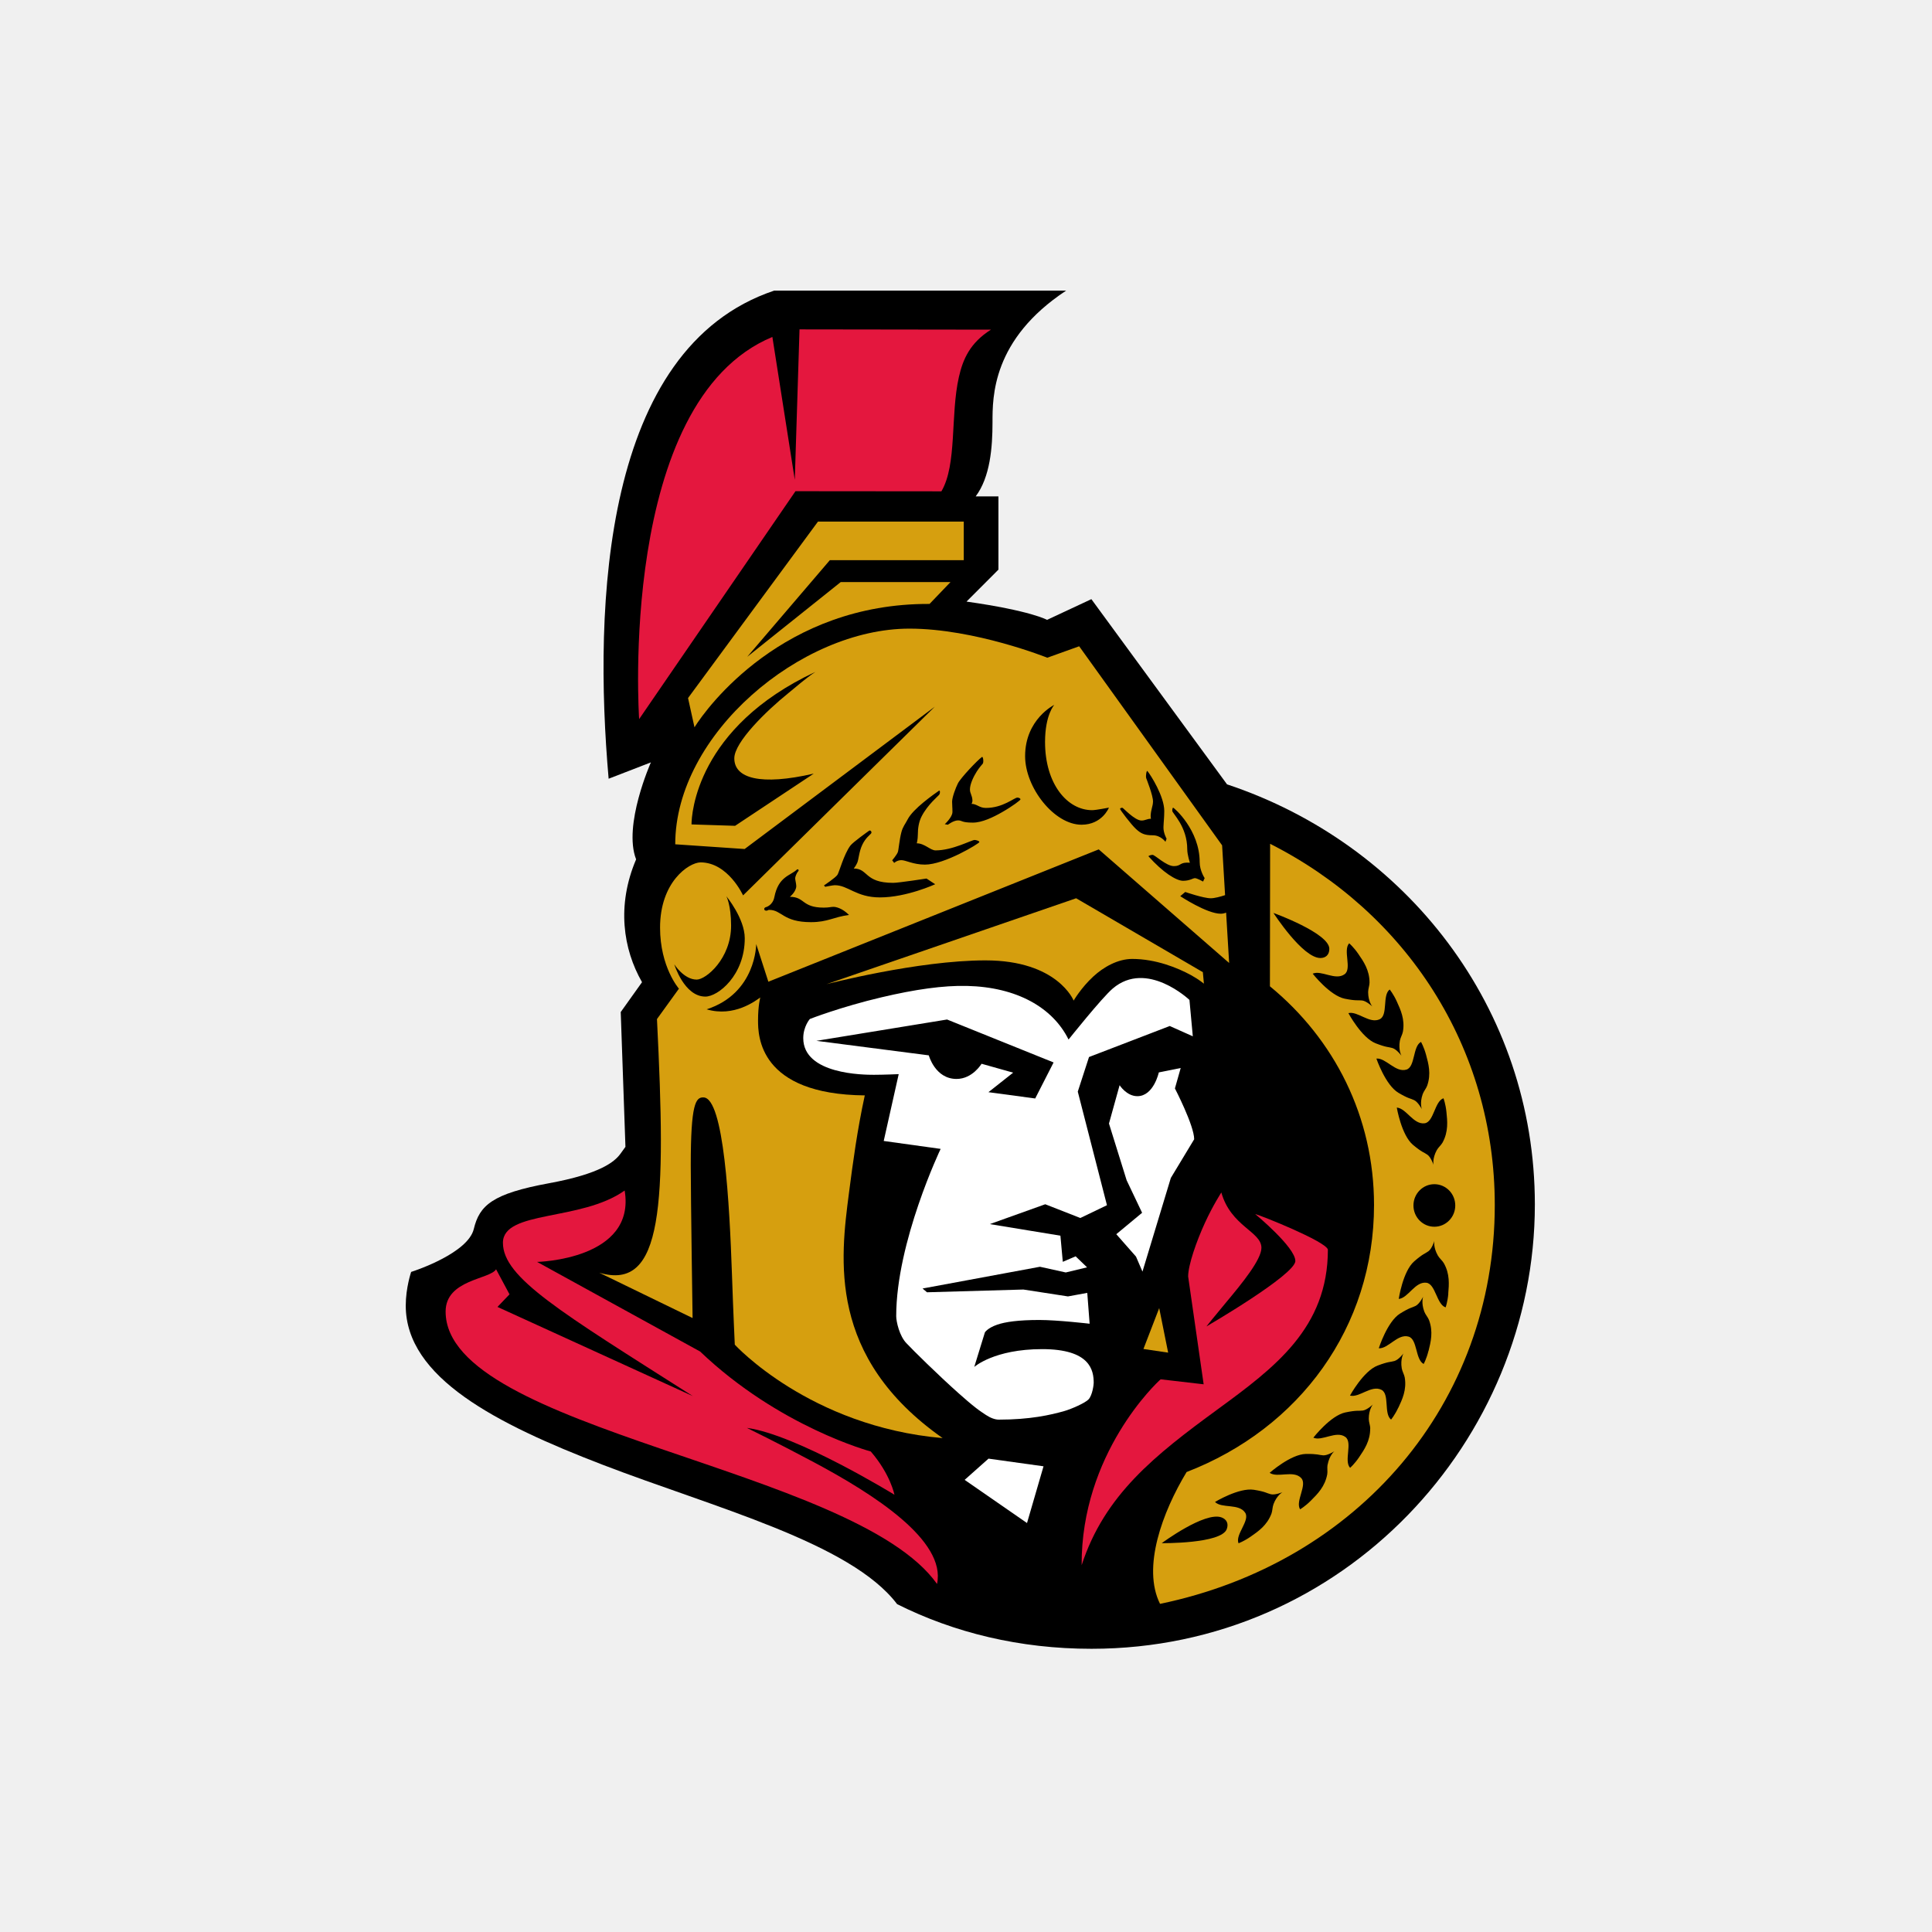
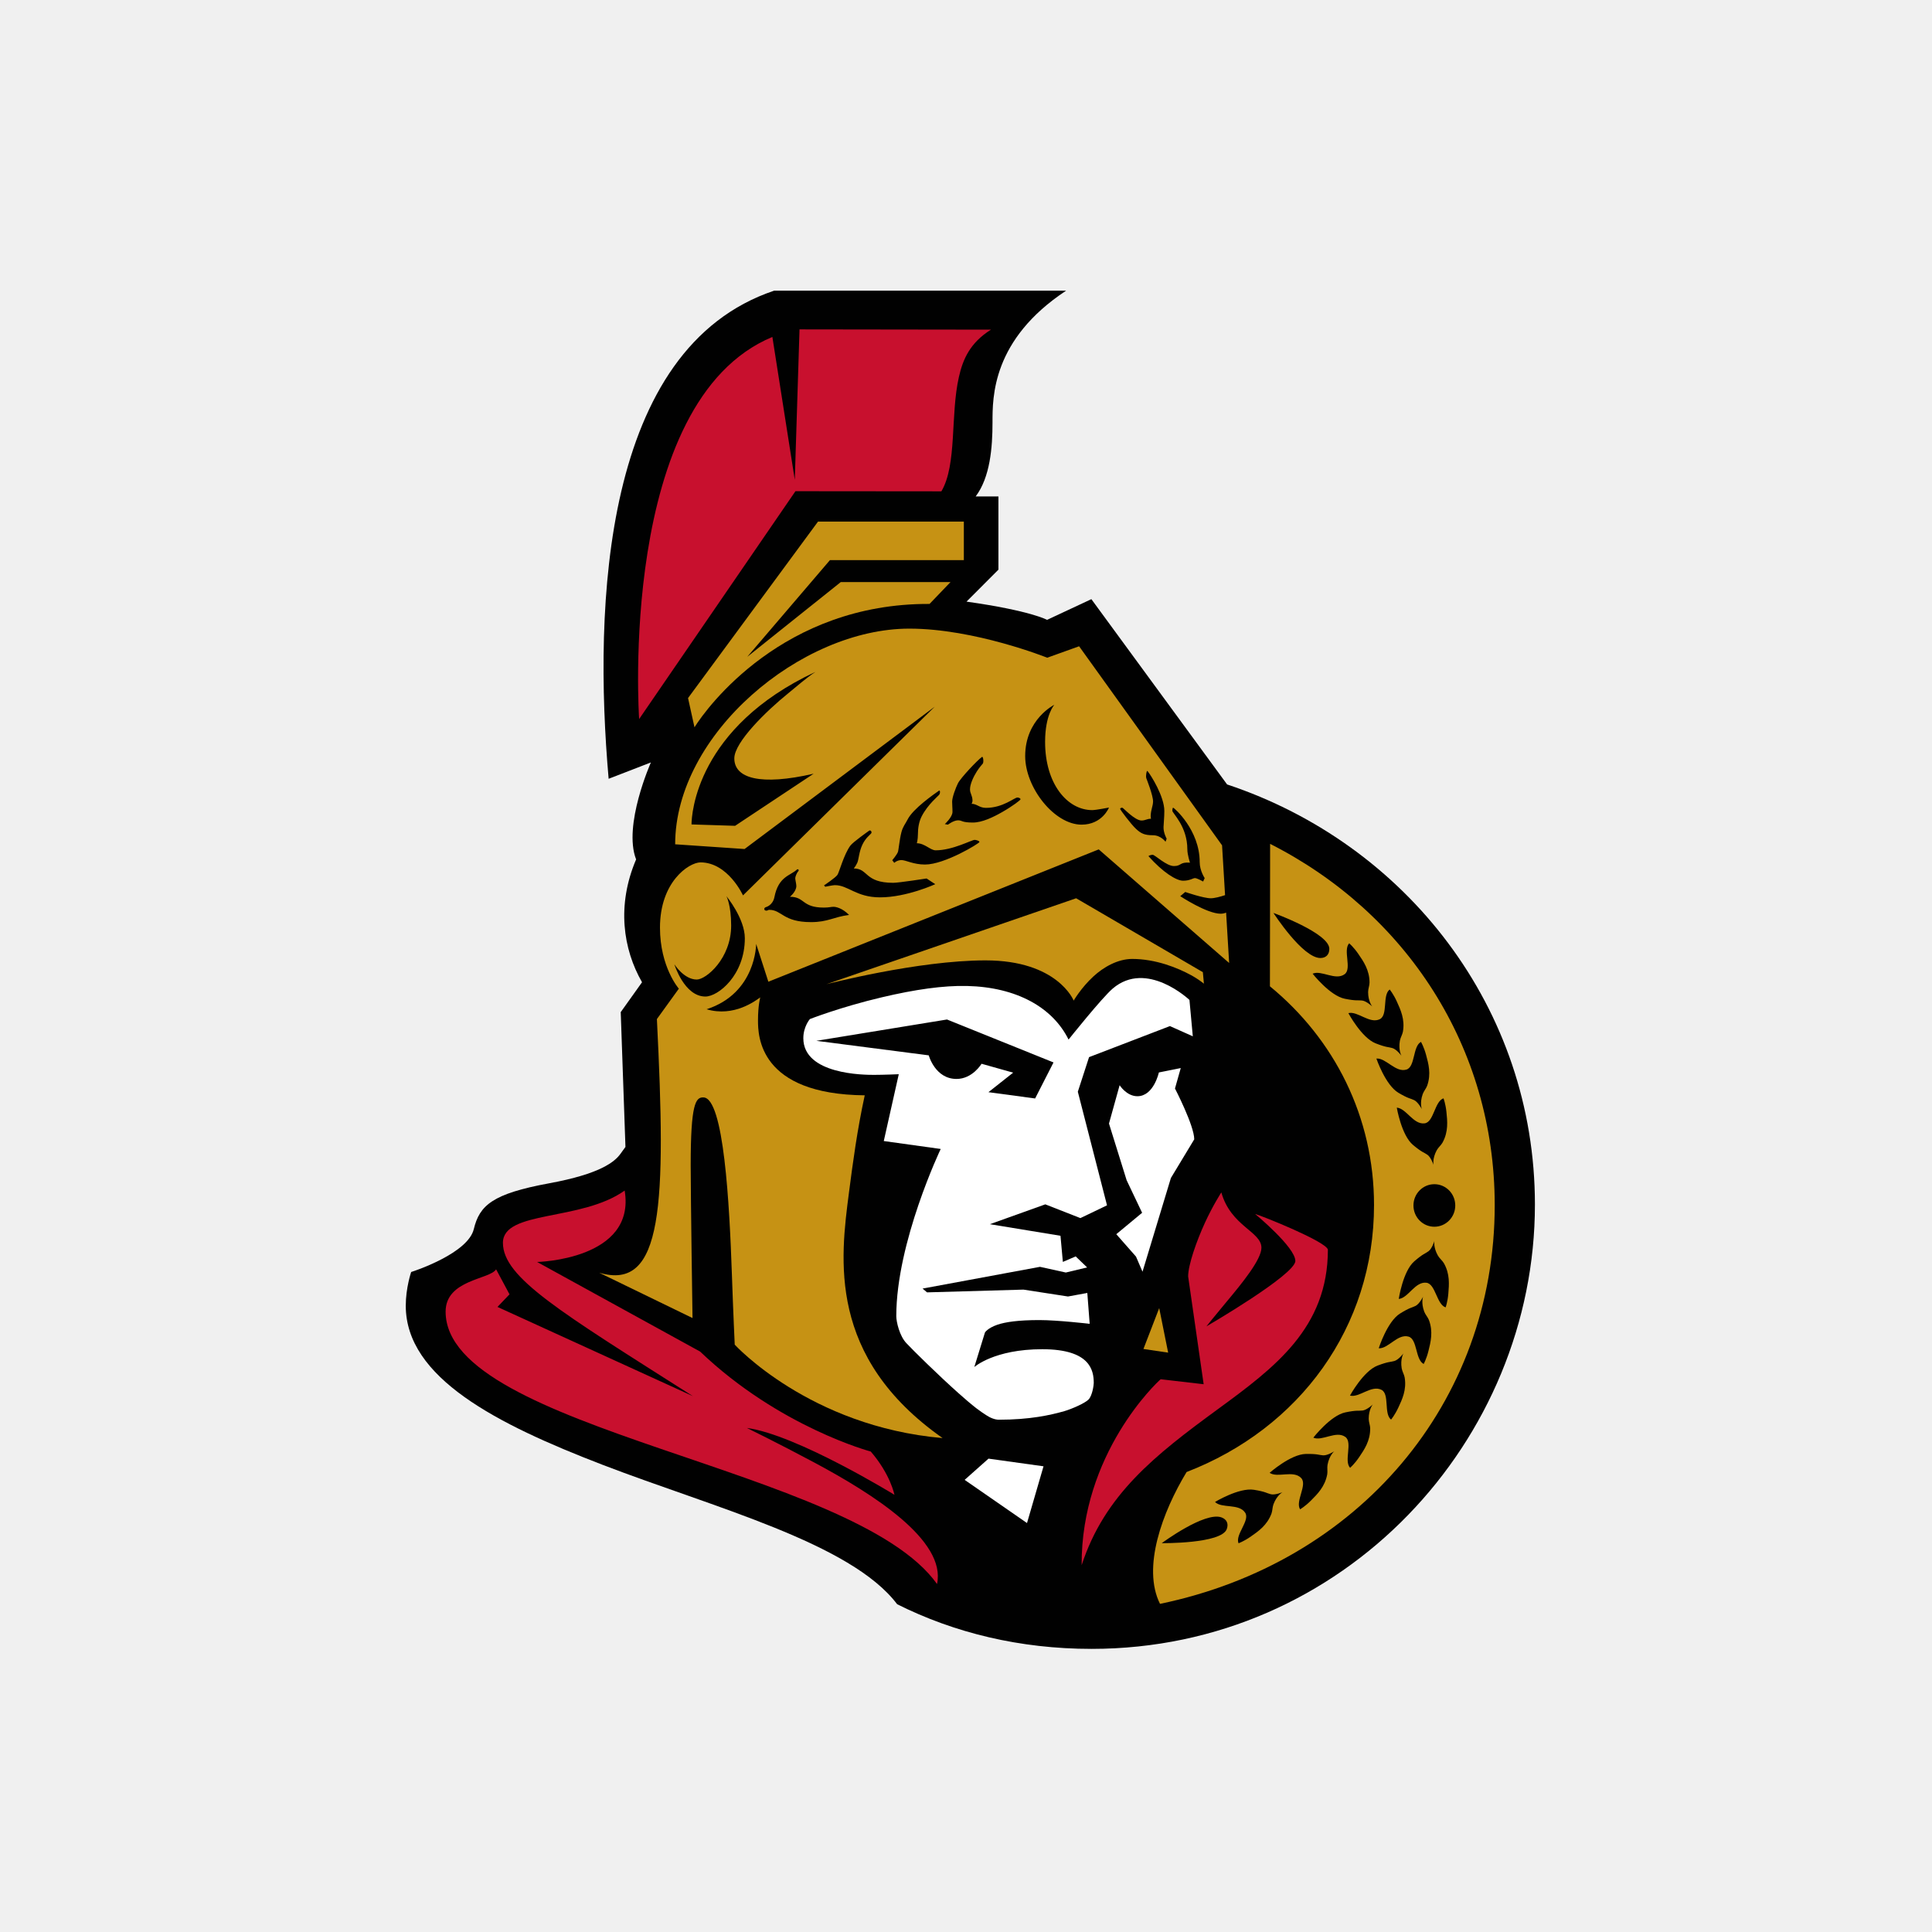
<svg xmlns="http://www.w3.org/2000/svg" width="512" height="512" viewBox="0 0 512 512">
  <g fill="none" fill-rule="evenodd">
-     <path d="M325.193 207.884l-35.967-49.1-11.742 5.485s-4.32-2.44-21.347-4.84l8.456-8.47v-19.41h-6.027c3.832-5.11 4.46-12.95 4.46-19.62 0-6.67-.14-21.95 19.51-34.91h-77.378c-45.465 15.26-47.9 83.32-43.863 129.35l11.2-4.33s-7.436 16.69-3.918 25.7c-5.192 12.17-3.463 23.763 1.567 32.55l-5.645 7.913 1.25 35.726s-.71.99-1.36 1.877c-1.52 2.065-5.29 5.267-18.87 7.76-15.03 2.76-18.45 5.843-19.96 12.136-1.53 6.315-15.22 10.942-16.6 11.37 0 0-1.43 4.15-1.43 8.94 0 19.102 24.08 31.356 52.1 42.135 29.6 11.39 65.79 20.676 78.12 36.97 15.14 7.58 32.51 11.83 51.5 11.83 66.922 0 117.504-55.244 117.504-117.76.002-52.056-34.1-95.54-81.58-111.325z" fill="#000" />
-     <path d="M169.377 190.55s-5.8-84.173 35.31-101.255l5.94 37.855 1.254-39.86 50.73.07c-5.54 3.508-7.42 7.793-8.5 12.57-2.28 10.086-.45 23.193-4.63 30.277l-38.67-.035-41.42 60.38z" fill="#E4173E" />
-     <path d="M131.473 336.382l3.553 6.632-3.19 3.335 51.79 23.64c-35.154-22.36-50.344-31.39-50.344-40.63 0-8.7 20.712-5.63 32.26-13.86 3.067 18.37-23.202 18.92-23.202 18.92l43.202 23.75c20.974 20.032 45.222 26.49 45.222 26.49 5.225 6.042 6.27 11.46 6.27 11.46s-25.92-15.94-39.09-17.71c0 0 8.23 4.01 17.873 9.167 15.505 8.29 35.02 20.627 32.506 32.19-21.935-30.953-130.23-40.643-130.23-72.187 0-8.51 11.776-8.51 13.38-11.214z" fill="#E4173E" />
-     <path d="M286.648 414.784c6.096-18.676 19.396-29.12 36.024-41.283 15.216-11.13 29.232-21.61 29.232-42.36-.627-2.19-17.403-8.9-19.284-9.42 0 0 10.66 8.8 10.66 12.45 0 3.65-23.568 17.35-23.568 17.35s2.347-2.95 5.33-6.51c4.12-4.92 9.25-11.21 9.25-14.32 0-4.324-8.1-5.68-10.626-14.67 0 0-2.198 3.362-4.336 8.02-2.258 4.913-4.46 11.207-4.46 14.236l4.11 28.576-11.39-1.32c-1.036.843-21.103 19.72-20.942 49.27z" fill="#E4173E" />
-     <path d="M303.022 357.493l4.18-10.833 2.37 11.805-6.55-.972z" fill="#D69F0F" />
-     <path d="M218.99 260.83l66.196-22.78 33.583 19.585.28 3.053s-1.27-1.093-3.44-2.282c-3.51-1.912-9.31-4.28-15.59-4.28-3.8.017-7.55 2.133-10.28 4.654-3.26 3.007-5.21 6.39-5.21 6.39s-4.24-10.66-23.36-10.66c-17.98 0-42.19 6.32-42.19 6.32z" fill="#D69F0F" />
-     <path d="M200.386 250.134l3.24 10.034 87.55-35.07 34.562 30.105-.805-13.346c-.424.17-.907.29-1.425.29-3.692 0-10.73-4.653-10.73-4.653l1.323-1.11s4.81 1.666 6.76 1.666c1.03 0 2.57-.426 3.8-.827l-.79-13.2-37.88-52.753-8.45 3.032s-19.198-7.708-36.547-7.708c-28.766 0-62.05 27.986-62.05 57.152l18.395 1.25 50.38-37.708-50.796 50s-3.97-8.75-11.29-8.75c-3.16.078-10.71 5.228-10.71 17.29 0 10.486 5 16.18 5 16.18l-5.82 8.056c2.455 49.152 1.714 72.24-15.294 67.22l24.735 12.013s-.486-31.666-.486-40.555c0-16.273 1.333-17.977 3.343-17.916 5.46 0 6.933 28.465 7.57 46.745.366 10.59.756 18.78.756 18.78s19.824 21.7 55.08 24.76c-30.573-21.48-27.09-47.49-24.81-65.06 1.05-8.08 2.17-16.51 4.18-25.76-28.08-.277-28.29-15.83-28.29-19.86 0-4.03.6-6.094.6-6.094-1.223.85-6.94 5.297-14.22 3.145 13.17-4.27 13.137-17.326 13.137-17.326zm15.223-45.087l-20.8 13.802-11.55-.37c0-2.68 1.3-25.68 32.82-40.42-2.62 1.74-4.89 3.79-7.21 5.67-5.7 4.61-14.27 12.91-14.27 17.24 0 5.31 6.95 7.29 21 4.06zm95.27 8.994c.26 0 7.05 5.91 7.05 14.43 0 2.29 1.32 4.24 1.32 4.24l-.42.91s-1.61-.9-2.16-.9c-.56 0-1.33.7-3.14.7s-5.37-2.22-9.2-6.526c0 0 .482-.35 1.11-.35.626 0 3.623 2.986 5.645 2.986s1.462-1.113 4.25-.904c0 0-.698-2.083-.698-3.54 0-6.083-3.975-9.55-3.975-10.206 0-.7.19-.82.19-.82zm-13.44.02c.2 0 3.27 3.39 5.07 3.39 1.02 0 1.44-.47 2.51-.47 0 0-.1-.4-.08-.91.1-1.66.58-2.36.62-3.62.052-1.58-1.74-6.05-1.79-6.2-.2-.59.074-2.18.313-1.91.905 1.09 4.46 6.74 4.46 10.56 0 1.81-.157 2.73-.21 4.27-.057 1.55.826 3.1.826 3.1l-.3.81s-1.24-1.72-3.33-1.72c-2.26 0-3.16-.47-4.47-1.66-1.306-1.198-4.233-5.093-4.223-5.31 0-.15.14-.32.59-.32zm-18.03-27.28s-2.46 2.61-2.46 9.85c0 11.126 5.88 18.073 12.49 18.073.99 0 4.44-.676 4.44-.676s-1.78 4.53-7.268 4.53c-7.21 0-14.946-9.79-14.946-18.175 0-9.79 7.734-13.592 7.734-13.592zm-27 28.42c0-1.34-.09-1.61-.09-2.76 0-1.15.95-3.67 1.53-4.822.75-1.493 5.22-6.2 6.38-7.014.3-.2.5 1.268.23 1.753-.07.12-.85.916-1.6 2.085-.915 1.44-1.816 3.396-1.816 4.767 0 1.09.615 1.52.667 2.97 0 .44-.243.854-.243.854 1.42 0 2.033 1.077 3.797 1.077 4.548 0 7.51-2.74 8.36-2.74.247 0 .804.13.804.488 0 .19-2.09 1.796-4.88 3.384-2.395 1.368-5.32 2.76-7.733 2.76-3.08 0-2.77-.59-3.937-.59-1.166 0-2.68 1.147-2.68 1.147l-.827-.14c.005 0 2.033-1.868 2.033-3.208zm-14.48 10.64c.2-.46.42-3.3.94-5.272.41-1.567 1.06-2.212 1.64-3.37 1.44-2.882 7.03-6.743 8.31-7.64.3-.2.39.506.12.99-.19.336-3.08 2.63-4.71 5.818-.737 1.45-.994 3.13-.994 4.81 0 1.287-.28 2.31-.28 2.31 2.08 0 3.593 1.876 4.983 1.876 4.545 0 9.494-2.766 10.346-2.766.243 0 1.26.203 1.26.56 0 .354-9.205 5.974-14.43 5.974-3.083 0-5.07-1.18-6.236-1.18s-1.91.73-1.91.73l-.523-.694c0 .002 1.115-1.307 1.48-2.134zm-16.01 6.02c.49-.753 1.69-5.372 3.41-7.732.7-.955 4.75-3.807 5.015-3.993.296-.21.836.33.49.76-.35.43-1.448 1.16-2.32 2.984-.87 1.822-.957 3.89-1.323 4.74-.368.85-.94 1.544-.94 1.544 3.9 0 2.763 3.8 10.45 3.8 1.464 0 8.833-1.142 8.833-1.142l2.3 1.51s-7.58 3.49-14.63 3.49c-6.374 0-8.465-3.28-12.02-3.23-.47 0-2.51.417-2.51.417l-.31-.366s3.057-2.03 3.553-2.79zm-18.9 8.535s1.77-.47 2.19-2.64c1.08-5.505 4.214-5.66 5.94-7.276.374-.323.63.166.417.39-.496.52-.836 1.536-.836 1.9 0 .365.29 1.485.29 2.032 0 1.51-1.7 2.86-1.7 2.86 4.01 0 3.096 2.868 8.99 2.868 1.41 0 1.88-.21 2.56-.21.68 0 2.353.364 4.13 2.16-4.13.52-5.566 1.9-10.086 1.9-7.47 0-7.68-3.253-11.08-3.253-.34 0-.394.215-.72.215-.33 0-.584-.12-.584-.477 0-.36.49-.48.49-.48zm-16.1 23.71c-5.61 0-8.224-8.542-8.224-8.542s2.543 4.04 5.944 4.04c2.444 0 9.108-5.544 9.108-14.32 0-5.45-1.256-7.775-1.256-7.775s4.877 5.91 4.877 11.15c0 9.797-7.06 15.45-10.45 15.45z" fill="#D69F0F" />
-     <path d="M182.338 184.995l1.708 7.743c3.31-5.313 23.517-32.882 62.293-32.69l5.55-5.79-29.08-.007-24.79 19.81 21.9-25.61h35.49v-10.22h-38.64L182.33 185z" fill="#D69F0F" />
-     <path d="M336.596 223.637l-.052 37.746c17.088 14.017 27.587 34.592 27.587 57.96 0 32.352-19.7 59.183-49.67 70.76-6.4 10.587-11.85 25.29-7.04 34.936 52.47-10.88 88.71-53.11 88.71-105.68 0-41.95-23.56-77.51-59.514-95.73zm45.948 67.436s.55 1.43.774 3.596c.25 2.41.565 5.2-1.025 8.12-.366.67-1.137 1.29-1.537 2.02-1.215 2.22-.86 3.89-.86 3.89s-.66-2.01-1.604-2.68c-.943-.67-1.402-.59-3.827-2.61-3.07-2.568-4.302-9.89-4.302-9.89 2.52.18 4.402 4.58 7.4 4.16 2.446-.35 2.608-5.82 4.98-6.63zm-5.97-14.966s.777 1.326 1.346 3.425c.635 2.343 1.397 5.05.297 8.182-.253.722-.914 1.462-1.19 2.25-.84 2.39-.22 3.977-.22 3.977s-.975-1.87-2.014-2.38c-1.04-.51-1.48-.35-4.197-1.96-3.442-2.04-5.84-9.07-5.84-9.07 2.515-.22 5.084 3.82 7.972 2.92 2.357-.73 1.635-6.16 3.846-7.33zM337.48 241.94s14.807 5.346 14.807 9.514c0 1.597-.977 2.43-2.37 2.43-4.738 0-12.437-11.945-12.437-11.945zm10.373 16.102c2.3-1.042 6.062 1.928 8.49.13 1.987-1.466-.495-6.355 1.203-8.19 0 0 1.172.996 2.405 2.79 1.38 2.002 2.99 4.306 2.99 7.625 0 .764-.37 1.68-.37 2.512 0 2.53 1.11 3.82 1.11 3.82s-1.54-1.45-2.69-1.59c-1.15-.14-1.51.15-4.61-.47-3.92-.79-8.51-6.64-8.51-6.64zm9.48 10.45c2.446-.628 5.637 2.946 8.342 1.595 2.207-1.103.614-6.343 2.605-7.858 0 0 .983 1.18 1.883 3.16 1.007 2.21 2.2 4.75 1.622 8.02-.133.75-.664 1.59-.808 2.41-.44 2.49.427 3.96.427 3.96s-1.266-1.7-2.374-2.03c-1.11-.34-1.515-.11-4.462-1.26-3.727-1.46-7.235-8.01-7.235-8.01zm-32.236 136.75c-1.473 3.9-17.22 3.713-17.22 3.713s11.425-8.48 15.86-6.82c1.305.49 1.923 1.61 1.36 3.107zm12.387-6.602c-.294.78-.263 1.77-.534 2.485-1.172 3.11-3.497 4.697-5.493 6.088-1.787 1.248-3.235 1.77-3.235 1.77-.94-2.315 3.106-6.018 1.767-8.088-1.64-2.534-6.22-1.076-8-2.857 0 0 6.36-3.864 10.32-3.228 3.12.503 3.35.906 4.48 1.18 1.12.272 3.08-.544 3.08-.544s-1.5.822-2.39 3.194zm14.33-10.473c-.152.82.055 1.787-.083 2.54-.6 3.265-2.6 5.24-4.32 6.96-1.53 1.545-2.87 2.316-2.87 2.316-1.34-2.113 1.99-6.473.3-8.273-2.06-2.204-6.3.04-8.37-1.397 0 0 5.58-4.93 9.58-5.002 3.16-.05 3.47.3 4.62.37 1.16.07 2.94-1.08 2.94-1.08s-1.32 1.08-1.78 3.57zm11.303-9.632c.023 3.32-1.578 5.633-2.94 7.646-1.22 1.81-2.386 2.81-2.386 2.81-1.71-1.82.74-6.72-1.25-8.18-2.44-1.78-6.18 1.21-8.49.19 0 0 4.56-5.88 8.48-6.69 3.1-.642 3.46-.35 4.61-.5 1.15-.142 2.68-1.602 2.68-1.602s-1.1 1.303-1.08 3.837c.006.83.39 1.743.396 2.51zm7.44-5.478c-.92 1.973-1.91 3.147-1.91 3.147-1.98-1.533-.338-6.76-2.536-7.882-2.69-1.374-5.91 2.17-8.35 1.518 0 0 3.57-6.52 7.31-7.944 2.96-1.123 3.36-.893 4.48-1.218 1.11-.324 2.39-2.007 2.39-2.007s-.88 1.46-.46 3.96c.14.83.665 1.67.79 2.42.55 3.28-.666 5.81-1.693 8.01zm8-15.045c-.52 2.113-1.266 3.455-1.266 3.455-2.23-1.124-1.63-6.568-4-7.25-2.91-.832-5.39 3.264-7.9 3.092 0 0 2.24-7.09 5.64-9.2 2.687-1.67 3.13-1.52 4.158-2.05 1.027-.54 1.96-2.43 1.96-2.43s-.585 1.6.31 3.97c.29.78.97 1.5 1.24 2.22 1.166 3.11.46 5.83-.12 8.19zm5.262-15.155c-.19 2.168-.71 3.61-.71 3.61-2.39-.76-2.66-6.23-5.11-6.528-3.01-.37-4.81 4.06-7.32 4.29 0 0 1.09-7.35 4.11-9.97 2.39-2.07 2.84-1.99 3.78-2.68.93-.69 1.55-2.71 1.55-2.71s-.33 1.67.93 3.87c.41.72 1.192 1.33 1.57 2 1.645 2.882 1.38 5.68 1.18 8.1zm-3.7-17.76c-3.06 0-5.54-2.522-5.54-5.637 0-3.113 2.48-5.636 5.54-5.636s5.54 2.523 5.54 5.636-2.48 5.638-5.54 5.638z" fill="#D69F0F" />
-     <path d="M310.043 271.922l6.062 2.707-.888-9.64s-11.296-10.72-20.328-3.02c-2.88 2.44-11.71 13.52-11.71 13.52-4.22-8.53-13.78-13.9-26.92-14.21-6.28-.15-13.75.92-22.58 3-10.91 2.57-19.06 5.764-19.06 5.764s-1.748 1.98-1.748 5.07c0 9.65 16.13 9.72 18.71 9.72 2.577 0 6.584-.175 6.584-.175l-3.97 17.71 15.084 2.1s-11.774 24.67-11.774 44.32c0 1.4.84 5.3 2.753 7.222 1.6 1.72 8.33 8.364 13.795 13.227 1.607 1.43 3.26 2.86 4.656 3.935 1.06.82 1.97 1.4 2.56 1.796 1.25.83 2.46 1.25 3.418 1.25 8.236 0 13.69-1.22 17.42-2.29 1.853-.537 5.47-2.116 6.37-3.077 1.03-1.11 1.365-3.9 1.365-4.358 0-3.336-.907-8.96-13.66-8.96-12.75 0-17.994 4.722-17.994 4.722l2.822-9.167s.7-1.15 3.24-2.03c2.15-.744 5.62-1.25 11.183-1.25 4.81 0 13.33.99 13.33.99l-.626-8.175-5.12.94-11.81-1.824-25.54.73-1.18-1 31.11-5.764 6.844 1.51 5.64-1.36-3.03-2.915-3.4 1.455-.63-6.926-18.71-3.07L277 319.14l9.3 3.643 7.055-3.39-7.733-30.1 2.977-9.17 21.425-8.23zm-35.73 19.183l-12.366-1.667 6.55-5.174-8.376-2.357s-2.37 4.024-6.63 4.024c-5.67 0-7.35-6.25-7.35-6.25l-29.78-3.85 34.623-5.65 28.228 11.38-4.874 9.55z" fill="#FFF" />
-     <path d="M302.78 337.025l-1.726-4.012-5.225-5.937 6.84-5.677-4.1-8.62-4.68-15.03 2.82-10.16s1.83 2.91 4.7 2.91c4.33 0 5.69-6.3 5.69-6.3l5.8-1.17-1.535 5.417s5.106 9.842 5.106 13.47l-6.184 10.243-7.526 24.848z" fill="#FFF" />
-     <path d="M272.168 403.625l4.376-15.04-14.58-2.03-6.323 5.625 16.53 11.445z" fill="#FFF" />
+     <path fill="#010101" d="M325.193 207.884l-35.967-49.1-11.742 5.485s-4.32-2.433-21.347-4.833l8.456-8.467v-19.41h-6.027c3.832-5.104 4.46-12.95 4.46-19.62 0-6.665-.14-21.942 19.51-34.91h-77.378c-45.465 15.26-47.9 83.32-43.863 129.355l11.2-4.33s-7.436 16.69-3.918 25.7c-5.192 12.17-3.463 23.767 1.567 32.552l-5.645 7.916 1.252 35.728s-.71.99-1.36 1.877c-1.515 2.065-5.29 5.267-18.866 7.76-15.023 2.76-18.445 5.843-19.962 12.136-1.523 6.315-15.22 10.942-16.6 11.37 0 0-1.43 4.15-1.43 8.94 0 19.102 24.086 31.356 52.104 42.135 29.598 11.388 65.794 20.677 78.12 36.968 15.138 7.58 32.51 11.833 51.507 11.833 66.924 0 117.506-55.243 117.506-117.758.003-52.057-34.1-95.54-81.58-111.326z" />
+     <path fill="#C8102E" d="M169.377 190.55s-5.8-84.173 35.31-101.255l5.94 37.855 1.254-39.86 50.73.07c-5.548 3.508-7.423 7.793-8.5 12.57-2.284 10.086-.455 23.193-4.635 30.277l-38.672-.035-41.425 60.38zm-37.904 145.832l3.553 6.632-3.19 3.335 51.79 23.643c-35.154-22.36-50.344-31.388-50.344-40.625 0-8.7 20.712-5.627 32.26-13.855 3.067 18.368-23.202 18.923-23.202 18.923l43.202 23.75c20.974 20.034 45.222 26.49 45.222 26.49 5.225 6.044 6.27 11.46 6.27 11.46s-25.92-15.937-39.09-17.708c0 0 8.23 4.012 17.873 9.168 15.505 8.29 35.02 20.625 32.506 32.188-21.935-30.954-130.23-40.644-130.23-72.188 0-8.51 11.776-8.51 13.38-11.216zm155.175 78.402c6.096-18.676 19.396-29.12 36.024-41.283 15.216-11.13 29.232-21.61 29.232-42.36-.627-2.19-17.403-8.906-19.284-9.426 0 0 10.66 8.802 10.66 12.448 0 3.646-23.568 17.343-23.568 17.343s2.347-2.95 5.33-6.51c4.12-4.92 9.25-11.212 9.25-14.324 0-4.323-8.1-5.68-10.626-14.67 0 0-2.198 3.363-4.336 8.02-2.258 4.914-4.46 11.208-4.46 14.237l4.11 28.576-11.39-1.32c-1.036.843-21.103 19.72-20.942 49.272z" />
+     <path fill="#C69214" d="M303.022 357.493l4.18-10.833 2.37 11.805zM218.99 260.83l66.196-22.78 33.583 19.585.28 3.053s-1.264-1.093-3.44-2.282c-3.504-1.912-9.31-4.28-15.584-4.28-3.797.017-7.547 2.133-10.278 4.654-3.26 3.007-5.21 6.39-5.21 6.39s-4.233-10.66-23.36-10.66c-17.977 0-42.19 6.32-42.19 6.32z" />
+     <path fill="#C69214" d="M200.386 250.134l3.24 10.034 87.55-35.07 34.562 30.105-.805-13.346a3.85 3.85 0 0 1-1.425.29c-3.692 0-10.73-4.653-10.73-4.653l1.323-1.11s4.81 1.666 6.76 1.666c1.03 0 2.57-.426 3.794-.827l-.796-13.2-37.887-52.753-8.45 3.032s-19.197-7.708-36.546-7.708c-28.766 0-62.05 27.986-62.05 57.152l18.395 1.25 50.38-37.708-50.798 50s-3.97-8.75-11.288-8.75c-3.162.078-10.713 5.228-10.713 17.29 0 10.486 5 16.18 5 16.18l-5.818 8.056c2.456 49.152 1.715 72.24-15.293 67.22l24.735 12.013s-.487-31.666-.487-40.555c0-16.273 1.335-17.977 3.345-17.916 5.46 0 6.934 28.465 7.57 46.745.367 10.59.757 18.777.757 18.777s19.825 21.702 55.082 24.756c-30.573-21.484-27.09-47.495-24.807-65.067 1.05-8.08 2.167-16.51 4.18-25.764-28.08-.277-28.29-15.83-28.29-19.86 0-4.03.6-6.094.6-6.094-1.227.85-6.94 5.296-14.22 3.144 13.166-4.27 13.133-17.326 13.133-17.326zm15.223-45.087l-20.8 13.802-11.548-.366c0-2.676 1.307-25.678 32.818-40.417-2.618 1.747-4.887 3.796-7.21 5.677-5.7 4.614-14.267 12.915-14.267 17.238 0 5.315 6.95 7.295 21.006 4.064zm95.27 8.994c.26 0 7.053 5.905 7.053 14.43 0 2.29 1.324 4.236 1.324 4.236l-.418.903s-1.604-.904-2.16-.904c-.558 0-1.325.695-3.137.695s-5.365-2.22-9.198-6.526c0 0 .487-.348 1.116-.348.627 0 3.624 2.987 5.646 2.987s1.463-1.112 4.25-.903c0 0-.697-2.085-.697-3.543 0-6.085-3.973-9.55-3.973-10.208 0-.7.19-.82.19-.82zm-13.433.014c.204 0 3.275 3.39 5.07 3.39 1.022 0 1.443-.47 2.508-.47 0 0-.096-.4-.078-.91.1-1.66.582-2.36.626-3.62.057-1.582-1.736-6.052-1.785-6.198-.2-.594.074-2.18.313-1.91.907 1.084 4.46 6.738 4.46 10.556 0 1.81-.155 2.725-.21 4.272-.055 1.547.828 3.098.828 3.098l-.3.807s-1.24-1.72-3.332-1.72c-2.26 0-3.16-.47-4.468-1.667-1.307-1.197-4.234-5.092-4.224-5.31 0-.15.14-.32.592-.32zm-18.03-27.287s-2.454 2.604-2.454 9.844c0 11.127 5.885 18.074 12.49 18.074.99 0 4.44-.677 4.44-.677s-1.776 4.532-7.263 4.532c-7.21 0-14.945-9.793-14.945-18.178 0-9.79 7.734-13.594 7.734-13.594zm-27 28.42c0-1.34-.088-1.61-.088-2.76 0-1.15.954-3.67 1.53-4.827.748-1.494 5.22-6.202 6.378-7.015.303-.2.505 1.268.233 1.753-.066.12-.85.915-1.592 2.084-.916 1.438-1.817 3.394-1.817 4.765 0 1.094.615 1.524.667 2.97 0 .44-.245.857-.245.857 1.42 0 2.034 1.077 3.798 1.077 4.546 0 7.507-2.74 8.36-2.74.245 0 .802.13.802.486 0 .19-2.09 1.797-4.878 3.385-2.396 1.368-5.32 2.76-7.734 2.76-3.083 0-2.77-.59-3.937-.59-1.168 0-2.683 1.147-2.683 1.147l-.828-.143c.004 0 2.032-1.866 2.032-3.206zM237.94 225.83c.204-.46.424-3.303.942-5.278.41-1.567 1.06-2.212 1.637-3.368 1.44-2.883 7.034-6.744 8.31-7.64.305-.2.393.505.123.99-.187.335-3.083 2.63-4.704 5.817-.737 1.45-.994 3.127-.994 4.808 0 1.285-.28 2.31-.28 2.31 2.078 0 3.593 1.874 4.983 1.874 4.545 0 9.494-2.767 10.346-2.767.244 0 1.26.204 1.26.56 0 .355-9.204 5.975-14.43 5.975-3.082 0-5.07-1.18-6.235-1.18s-1.915.73-1.915.73l-.522-.696c-.002.002 1.114-1.307 1.478-2.134zm-16.008 6.016c.496-.755 1.69-5.374 3.413-7.734.698-.955 4.752-3.807 5.017-3.993.296-.21.836.33.49.76-.35.435-1.448 1.164-2.32 2.987-.87 1.823-.957 3.89-1.323 4.74a7.21 7.21 0 0 1-.94 1.545c3.902 0 2.765 3.802 10.453 3.802 1.463 0 8.832-1.145 8.832-1.145l2.3 1.51s-7.58 3.49-14.634 3.49c-6.374 0-8.465-3.28-12.02-3.23-.47 0-2.51.416-2.51.416l-.31-.364s3.057-2.03 3.553-2.786zm-18.9 8.533s1.768-.466 2.195-2.638c1.08-5.504 4.214-5.66 5.94-7.275.374-.322.63.167.417.39-.496.52-.836 1.537-.836 1.9 0 .366.29 1.486.29 2.033 0 1.51-1.7 2.865-1.7 2.865 4.01 0 3.095 2.865 8.99 2.865 1.41 0 1.88-.21 2.56-.21.68 0 2.352.365 4.128 2.162-4.128.52-5.565 1.9-10.085 1.9-7.472 0-7.68-3.254-11.08-3.254-.34 0-.396.215-.723.215-.33 0-.583-.117-.583-.475-.002-.36.487-.478.487-.478zm-16.096 23.714c-5.61 0-8.223-8.543-8.223-8.543s2.544 4.04 5.945 4.04c2.443 0 9.107-5.545 9.107-14.32 0-5.45-1.255-7.776-1.255-7.776s4.878 5.908 4.878 11.146c0 9.797-7.062 15.452-10.452 15.452z" />
+     <path fill="#C69214" d="M182.338 184.995l1.708 7.743c3.31-5.313 23.517-32.882 62.293-32.69l5.554-5.79-29.074-.007-24.787 19.81 21.906-25.616 35.49-.004v-10.214h-38.645l-34.448 46.77zm154.258 38.642l-.052 37.746c17.088 14.017 27.587 34.592 27.587 57.96 0 32.352-19.702 59.183-49.673 70.76-6.4 10.587-11.853 25.29-7.045 34.936 52.47-10.878 88.703-53.105 88.703-105.673 0-41.947-23.56-77.505-59.517-95.73zm45.948 67.436s.55 1.43.774 3.596c.25 2.41.565 5.204-1.025 8.12-.366.67-1.137 1.297-1.537 2.028-1.215 2.226-.86 3.892-.86 3.892s-.66-2.008-1.604-2.677c-.943-.668-1.402-.583-3.827-2.607-3.07-2.563-4.302-9.888-4.302-9.888 2.52.178 4.402 4.578 7.4 4.157 2.446-.345 2.608-5.82 4.98-6.624zm-5.97-14.966s.777 1.326 1.346 3.425c.635 2.343 1.397 5.05.297 8.182-.253.722-.914 1.462-1.19 2.25-.84 2.39-.22 3.977-.22 3.977s-.975-1.874-2.014-2.384c-1.04-.508-1.48-.35-4.197-1.958-3.442-2.038-5.84-9.072-5.84-9.072 2.515-.226 5.084 3.815 7.972 2.918 2.357-.732 1.635-6.16 3.846-7.336zM337.48 241.94s14.807 5.346 14.807 9.514c0 1.597-.977 2.43-2.37 2.43-4.738 0-12.437-11.945-12.437-11.945zm10.373 16.102c2.3-1.042 6.062 1.928 8.49.13 1.987-1.466-.495-6.355 1.203-8.19 0 0 1.172.996 2.405 2.79 1.376 2.002 2.99 4.306 2.99 7.625 0 .764-.376 1.68-.376 2.512 0 2.534 1.11 3.827 1.11 3.827s-1.54-1.45-2.69-1.588c-1.15-.14-1.512.155-4.613-.47-3.923-.79-8.516-6.64-8.516-6.64zm9.48 10.45c2.446-.628 5.637 2.946 8.342 1.595 2.207-1.103.614-6.343 2.605-7.858 0 0 .983 1.18 1.883 3.16 1.007 2.21 2.2 4.757 1.622 8.027-.133.752-.664 1.59-.808 2.41-.44 2.497.427 3.962.427 3.962s-1.266-1.693-2.374-2.03c-1.11-.334-1.515-.105-4.462-1.257-3.727-1.457-7.235-8.01-7.235-8.01zm-32.236 136.75c-1.473 3.9-17.22 3.713-17.22 3.713s11.425-8.48 15.86-6.82c1.305.49 1.923 1.61 1.36 3.107zm12.387-6.602c-.294.78-.263 1.77-.534 2.485-1.172 3.11-3.497 4.697-5.493 6.088-1.787 1.248-3.235 1.77-3.235 1.77-.94-2.315 3.106-6.018 1.767-8.088-1.64-2.534-6.213-1.076-7.998-2.857 0 0 6.366-3.864 10.318-3.228 3.125.503 3.357.906 4.484 1.18 1.125.272 3.08-.544 3.08-.544s-1.496.822-2.39 3.194zm14.33-10.473c-.152.82.055 1.787-.083 2.54-.6 3.265-2.605 5.24-4.32 6.96-1.537 1.545-2.87 2.316-2.87 2.316-1.34-2.113 1.985-6.473.298-8.273-2.065-2.204-6.3.04-8.375-1.397 0 0 5.576-4.93 9.58-5.002 3.162-.054 3.465.3 4.62.37 1.158.07 2.935-1.08 2.935-1.08s-1.326 1.075-1.783 3.568zm11.303-9.632c.023 3.32-1.578 5.633-2.94 7.646-1.22 1.806-2.386 2.808-2.386 2.808-1.71-1.824.738-6.727-1.255-8.18-2.44-1.782-6.183 1.212-8.49.186 0 0 4.555-5.88 8.473-6.697 3.097-.647 3.46-.352 4.61-.5 1.15-.147 2.68-1.607 2.68-1.607s-1.1 1.302-1.085 3.836c.005.83.39 1.745.395 2.51zm7.44-5.478c-.92 1.973-1.91 3.147-1.91 3.147-1.98-1.533-.338-6.76-2.536-7.882-2.692-1.374-5.914 2.17-8.353 1.518 0 0 3.567-6.52 7.308-7.944 2.956-1.123 3.36-.893 4.473-1.218 1.11-.324 2.392-2.007 2.392-2.007s-.883 1.46-.466 3.96c.138.823.663 1.665.788 2.418.548 3.274-.667 5.81-1.694 8.01zm8-15.045c-.52 2.113-1.266 3.455-1.266 3.455-2.236-1.124-1.633-6.568-4.007-7.25-2.908-.832-5.388 3.264-7.907 3.092 0 0 2.242-7.086 5.64-9.2 2.683-1.67 3.126-1.52 4.154-2.05 1.026-.533 1.96-2.43 1.96-2.43s-.586 1.6.308 3.973c.292.78.97 1.504 1.24 2.22 1.167 3.11.463 5.833-.12 8.188zm5.262-15.155c-.184 2.168-.71 3.61-.71 3.61-2.387-.76-2.652-6.23-5.104-6.528-3.004-.368-4.804 4.066-7.32 4.292 0 0 1.095-7.348 4.115-9.97 2.39-2.067 2.848-1.99 3.78-2.676.93-.688 1.552-2.706 1.552-2.706s-.324 1.67.932 3.876c.414.724 1.196 1.334 1.575 1.998 1.645 2.886 1.38 5.684 1.18 8.103zm-3.7-17.76c-3.06 0-5.54-2.522-5.54-5.637 0-3.113 2.48-5.636 5.54-5.636s5.54 2.523 5.54 5.636-2.48 5.638-5.54 5.638z" />
+     <path fill="#FFF" d="M310.043 271.922l6.062 2.707-.888-9.636s-11.296-10.715-20.328-3.02c-2.877 2.446-11.708 13.524-11.708 13.524-4.214-8.525-13.78-13.898-26.913-14.204-6.278-.145-13.744.92-22.578 3.005-10.91 2.57-19.057 5.763-19.057 5.763s-1.742 1.978-1.742 5.07c0 9.65 16.13 9.72 18.71 9.72 2.576 0 6.583-.174 6.583-.174l-3.972 17.71 15.086 2.1s-11.774 24.67-11.774 44.32c0 1.4.84 5.3 2.752 7.223 1.6 1.72 8.33 8.365 13.797 13.228 1.603 1.427 3.26 2.858 4.652 3.934 1.06.82 1.968 1.4 2.56 1.797 1.248.833 2.46 1.25 3.414 1.25 8.238 0 13.693-1.22 17.42-2.29 1.855-.535 5.47-2.114 6.37-3.075 1.033-1.108 1.367-3.898 1.367-4.357 0-3.335-.906-8.96-13.658-8.96-12.75 0-17.996 4.723-17.996 4.723l2.823-9.165s.7-1.15 3.24-2.032c2.152-.746 5.622-1.25 11.184-1.25 4.81 0 13.327.99 13.327.99l-.627-8.177-5.123.938-11.81-1.823-25.54.73-1.184-1.005 31.113-5.764 6.847 1.51 5.644-1.354-3.03-2.916-3.398 1.458-.628-6.927-18.71-3.07 14.686-5.26 9.3 3.646 7.055-3.387-7.736-30.103 2.978-9.167 21.425-8.228zm-35.73 19.183l-12.366-1.667 6.55-5.174-8.376-2.357s-2.375 4.024-6.635 4.024c-5.67 0-7.356-6.25-7.356-6.25l-29.788-3.852 34.623-5.652 28.228 11.38-4.876 9.55z" />
+     <path fill="#FFF" d="M302.78 337.025l-1.726-4.012-5.225-5.937 6.844-5.677-4.102-8.62-4.68-15.028 2.823-10.156s1.83 2.917 4.704 2.917c4.337 0 5.696-6.302 5.696-6.302l5.8-1.163-1.533 5.417s5.105 9.843 5.105 13.472l-6.185 10.242-7.526 24.845zm-30.612 66.6l4.376-15.04-14.58-2.03-6.323 5.625z" />
  </g>
</svg>
